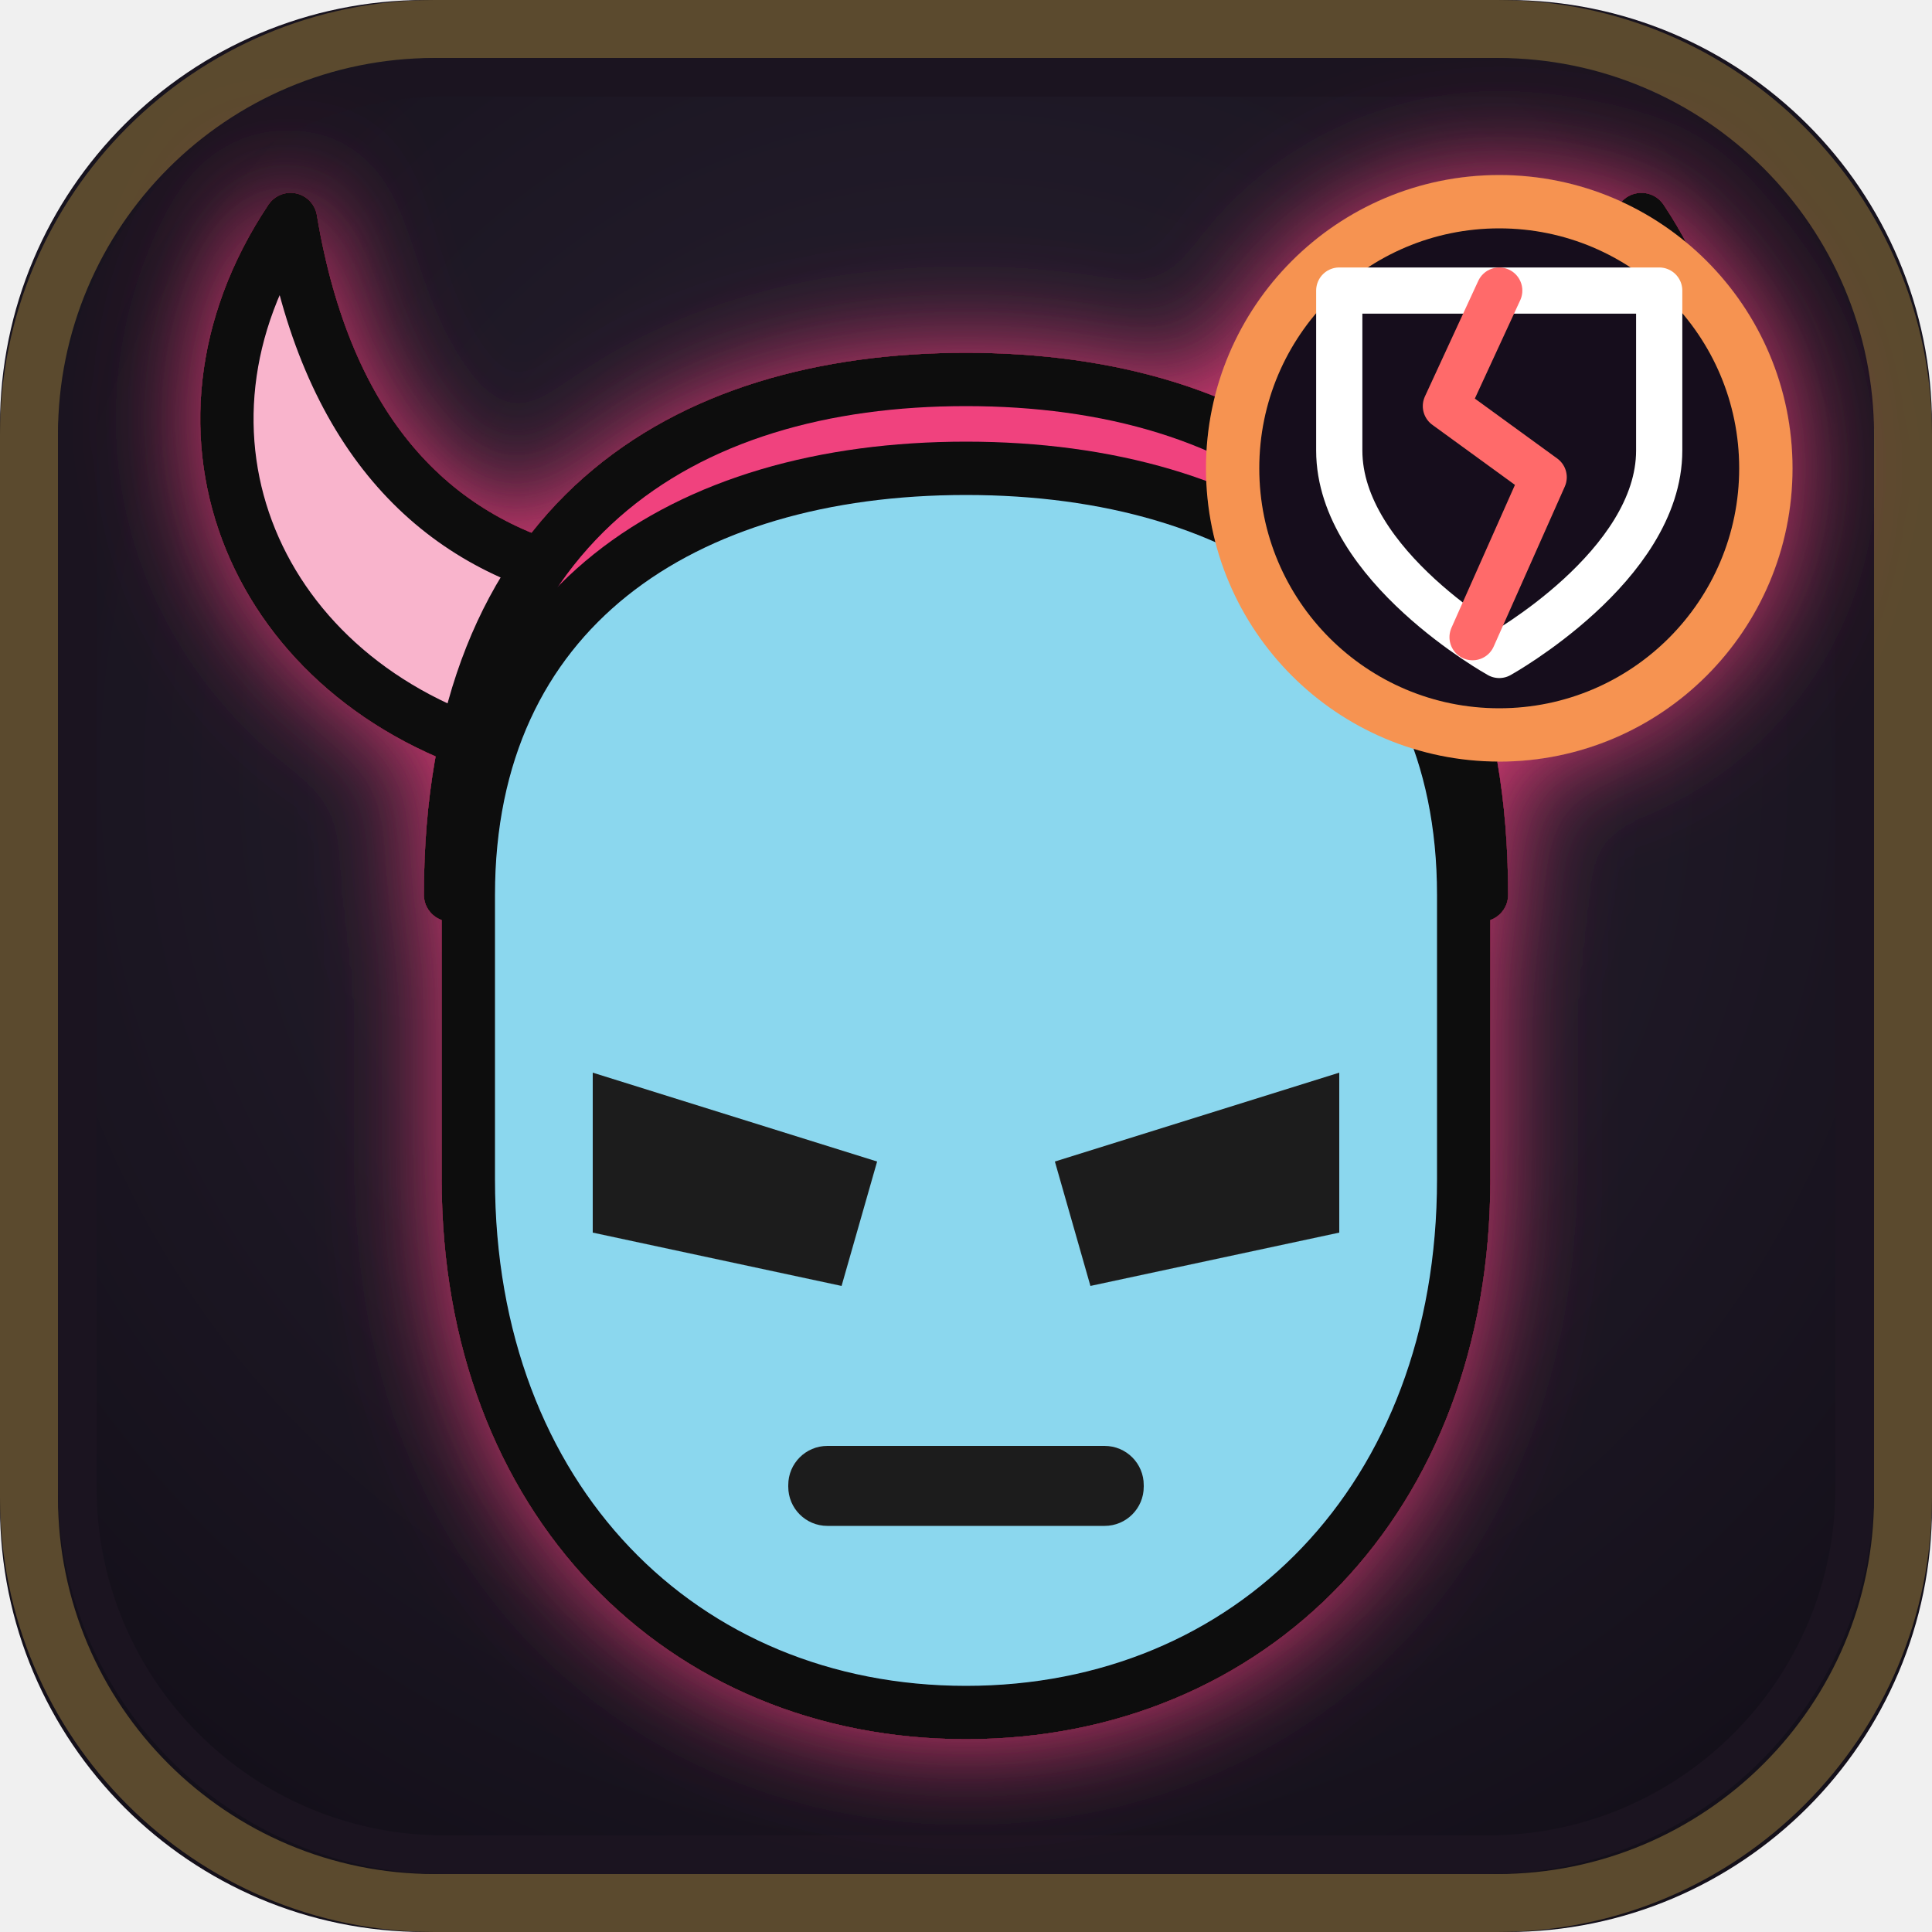
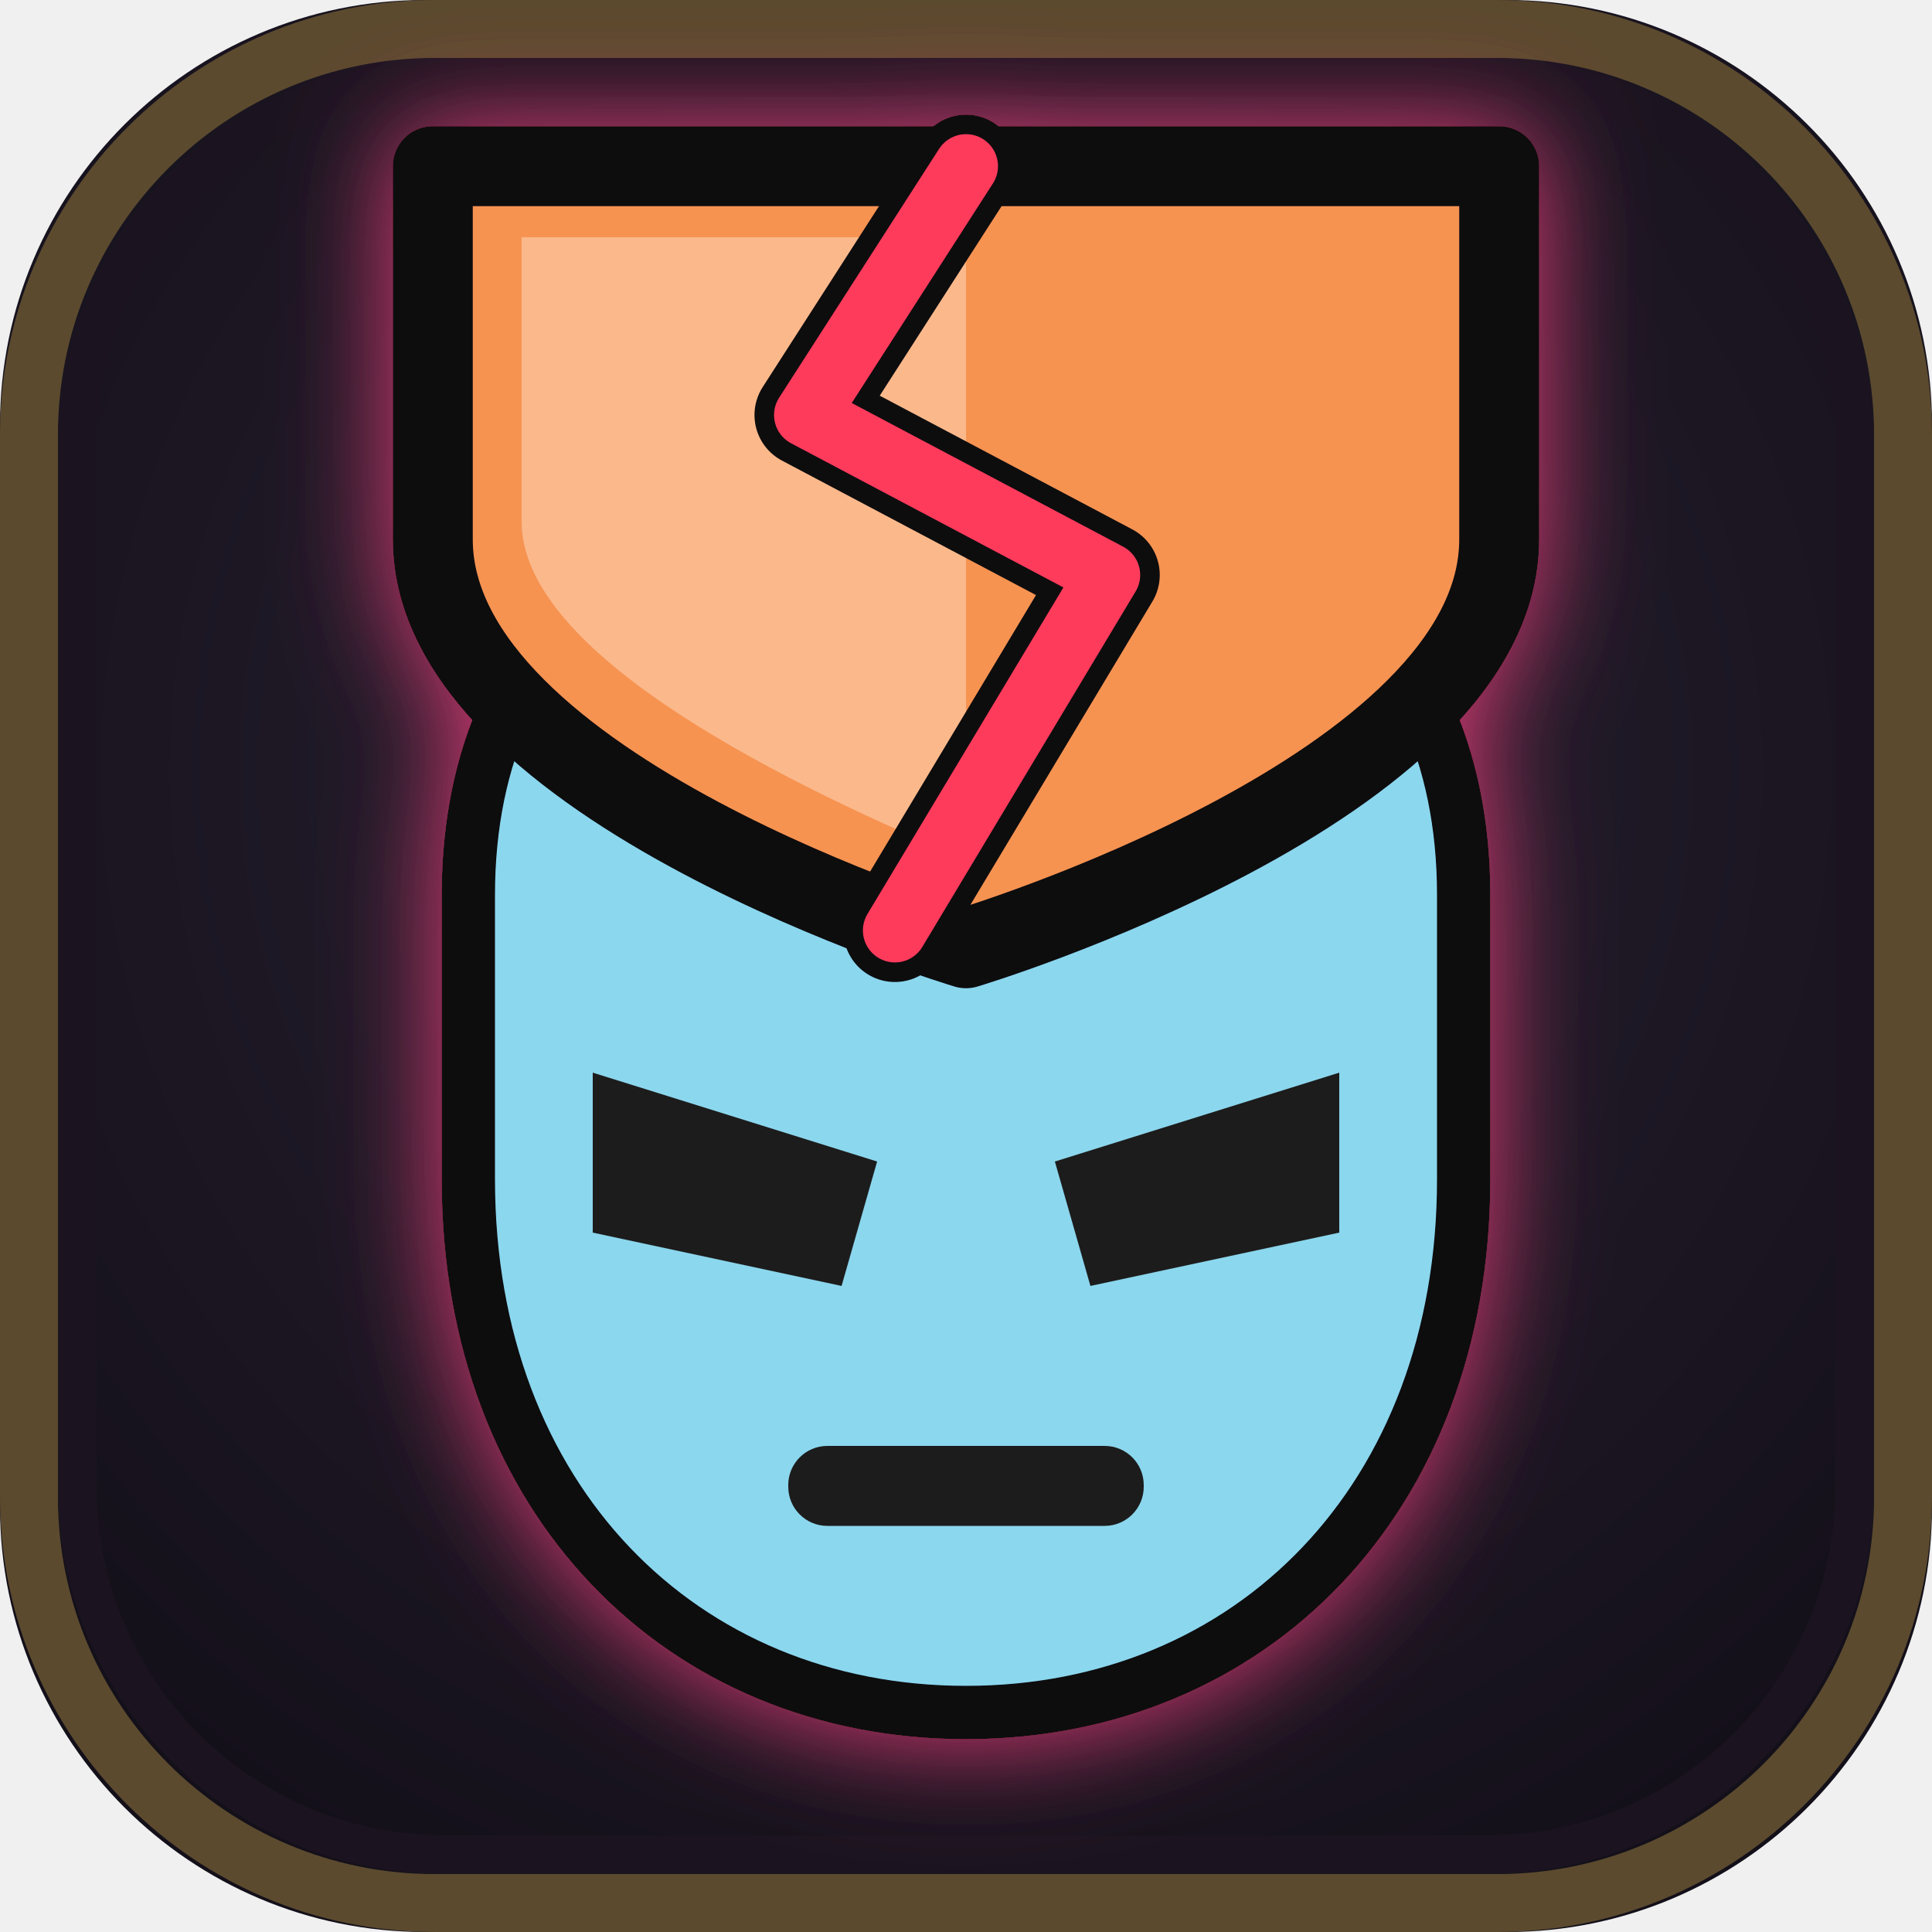
<svg xmlns="http://www.w3.org/2000/svg" viewBox="0 0 100 100" width="256" height="256">
  <defs>
    <linearGradient id="gMetal" x1="0" y1="0" x2="1" y2="1">
      <stop offset="0" stop-color="#f4f7fb" />
      <stop offset=".5" stop-color="#a9b6c7" />
      <stop offset="1" stop-color="#5d6b80" />
    </linearGradient>
    <linearGradient id="gGold" x1="0" y1="0" x2="1" y2="1">
      <stop offset="0" stop-color="#fff0a8" />
      <stop offset=".5" stop-color="#e5a82a" />
      <stop offset="1" stop-color="#8f5d0b" />
    </linearGradient>
    <radialGradient id="gBg" cx=".5" cy=".4" r=".8">
      <stop offset="0" stop-color="#2a2233" />
      <stop offset=".8" stop-color="#14101a" />
    </radialGradient>
    <filter id="glow" x="-30%" y="-30%" width="160%" height="160%">
      <feDropShadow dx="0" dy="0" stdDeviation="3" flood-color="#fa4282" flood-opacity=".9" />
    </filter>
  </defs>
  <rect width="100" height="100" rx="22" fill="url(#gBg)" />
  <rect x="1.5" y="1.5" width="97" height="97" rx="21" fill="none" stroke="#5b4a2e" stroke-width="3" />
  <rect x="4" y="4" width="92" height="92" rx="19" fill="none" stroke="#1b1420" stroke-width="2" />
  <g transform="translate(4 4) scale(.92)" filter="url(#glow)">
-     <path fill="#f9b4cc" stroke="#0b0810" stroke-width="3" stroke-linejoin="round" d="M24 38 C10 34 4 20 12 8 C14 20 20 26 28 28 Z" />
-     <path fill="#f9b4cc" stroke="#0b0810" stroke-width="3" stroke-linejoin="round" d="M76 38 C90 34 96 20 88 8 C86 20 80 26 72 28 Z" />
-     <path fill="#f0427e" stroke="#0b0810" stroke-width="3" stroke-linejoin="round" d="M21 46 C21 25 34 17 50 17 C66 17 79 25 79 46 Z" />
-     <path fill="#ffffff" fill-opacity=".4" d="M30 35 C33 25 41 21 50 21 L46 35 Z" />
    <path fill="#8bd7ee" stroke="#0b0810" stroke-width="3" stroke-linejoin="round" d="M22 46 C22 30 34 22 50 22 C66 22 78 30 78 46 V62 C78 80 66 92 50 92 C34 92 22 80 22 62 Z" />
    <path fill="#1f1f1f" d="M29 56 L45 61 L43 68 L29 65 Z" />
    <path fill="#1f1f1f" d="M71 56 L55 61 L57 68 L71 65 Z" />
    <rect fill="#1f1f1f" x="40" y="77" width="20" height="4.5" rx="2.2" />
-     <circle fill="#14101a" stroke="#f69351" stroke-width="3" cx="80" cy="22" r="15" />
-     <path fill="none" stroke="#fff" stroke-width="2.6" stroke-linejoin="round" d="M71 12 H89 V21 C89 27.5 80 32.5 80 32.5 C80 32.5 71 27.5 71 21 Z" />
-     <path fill="none" stroke="#ff6b6b" stroke-width="2.6" stroke-linecap="round" stroke-linejoin="round" d="M80 12 L77 18.5 L82.5 22.5 L78.5 31.5" />
+     <path fill="#f69351" stroke="#0b0810" stroke-width="4.5" stroke-linejoin="round" d="M20 5 H80 V26 C80 40 50 49 50 49 C50 49 20 40 20 26 Z" />
+     <path fill="#ffd2b3" d="M25 9 H50 V44 C38 39 25 32 25 25 Z" fill-opacity=".6" />
+     <path fill="none" stroke="#0b0810" stroke-width="5.8" stroke-linecap="round" stroke-linejoin="round" d="M50 5 L41 19 L58 28 L46 48" />
+     <path fill="none" stroke="#ff3b5c" stroke-width="3.6" stroke-linecap="round" stroke-linejoin="round" d="M50 5 L41 19 L58 28 L46 48" />
  </g>
</svg>
